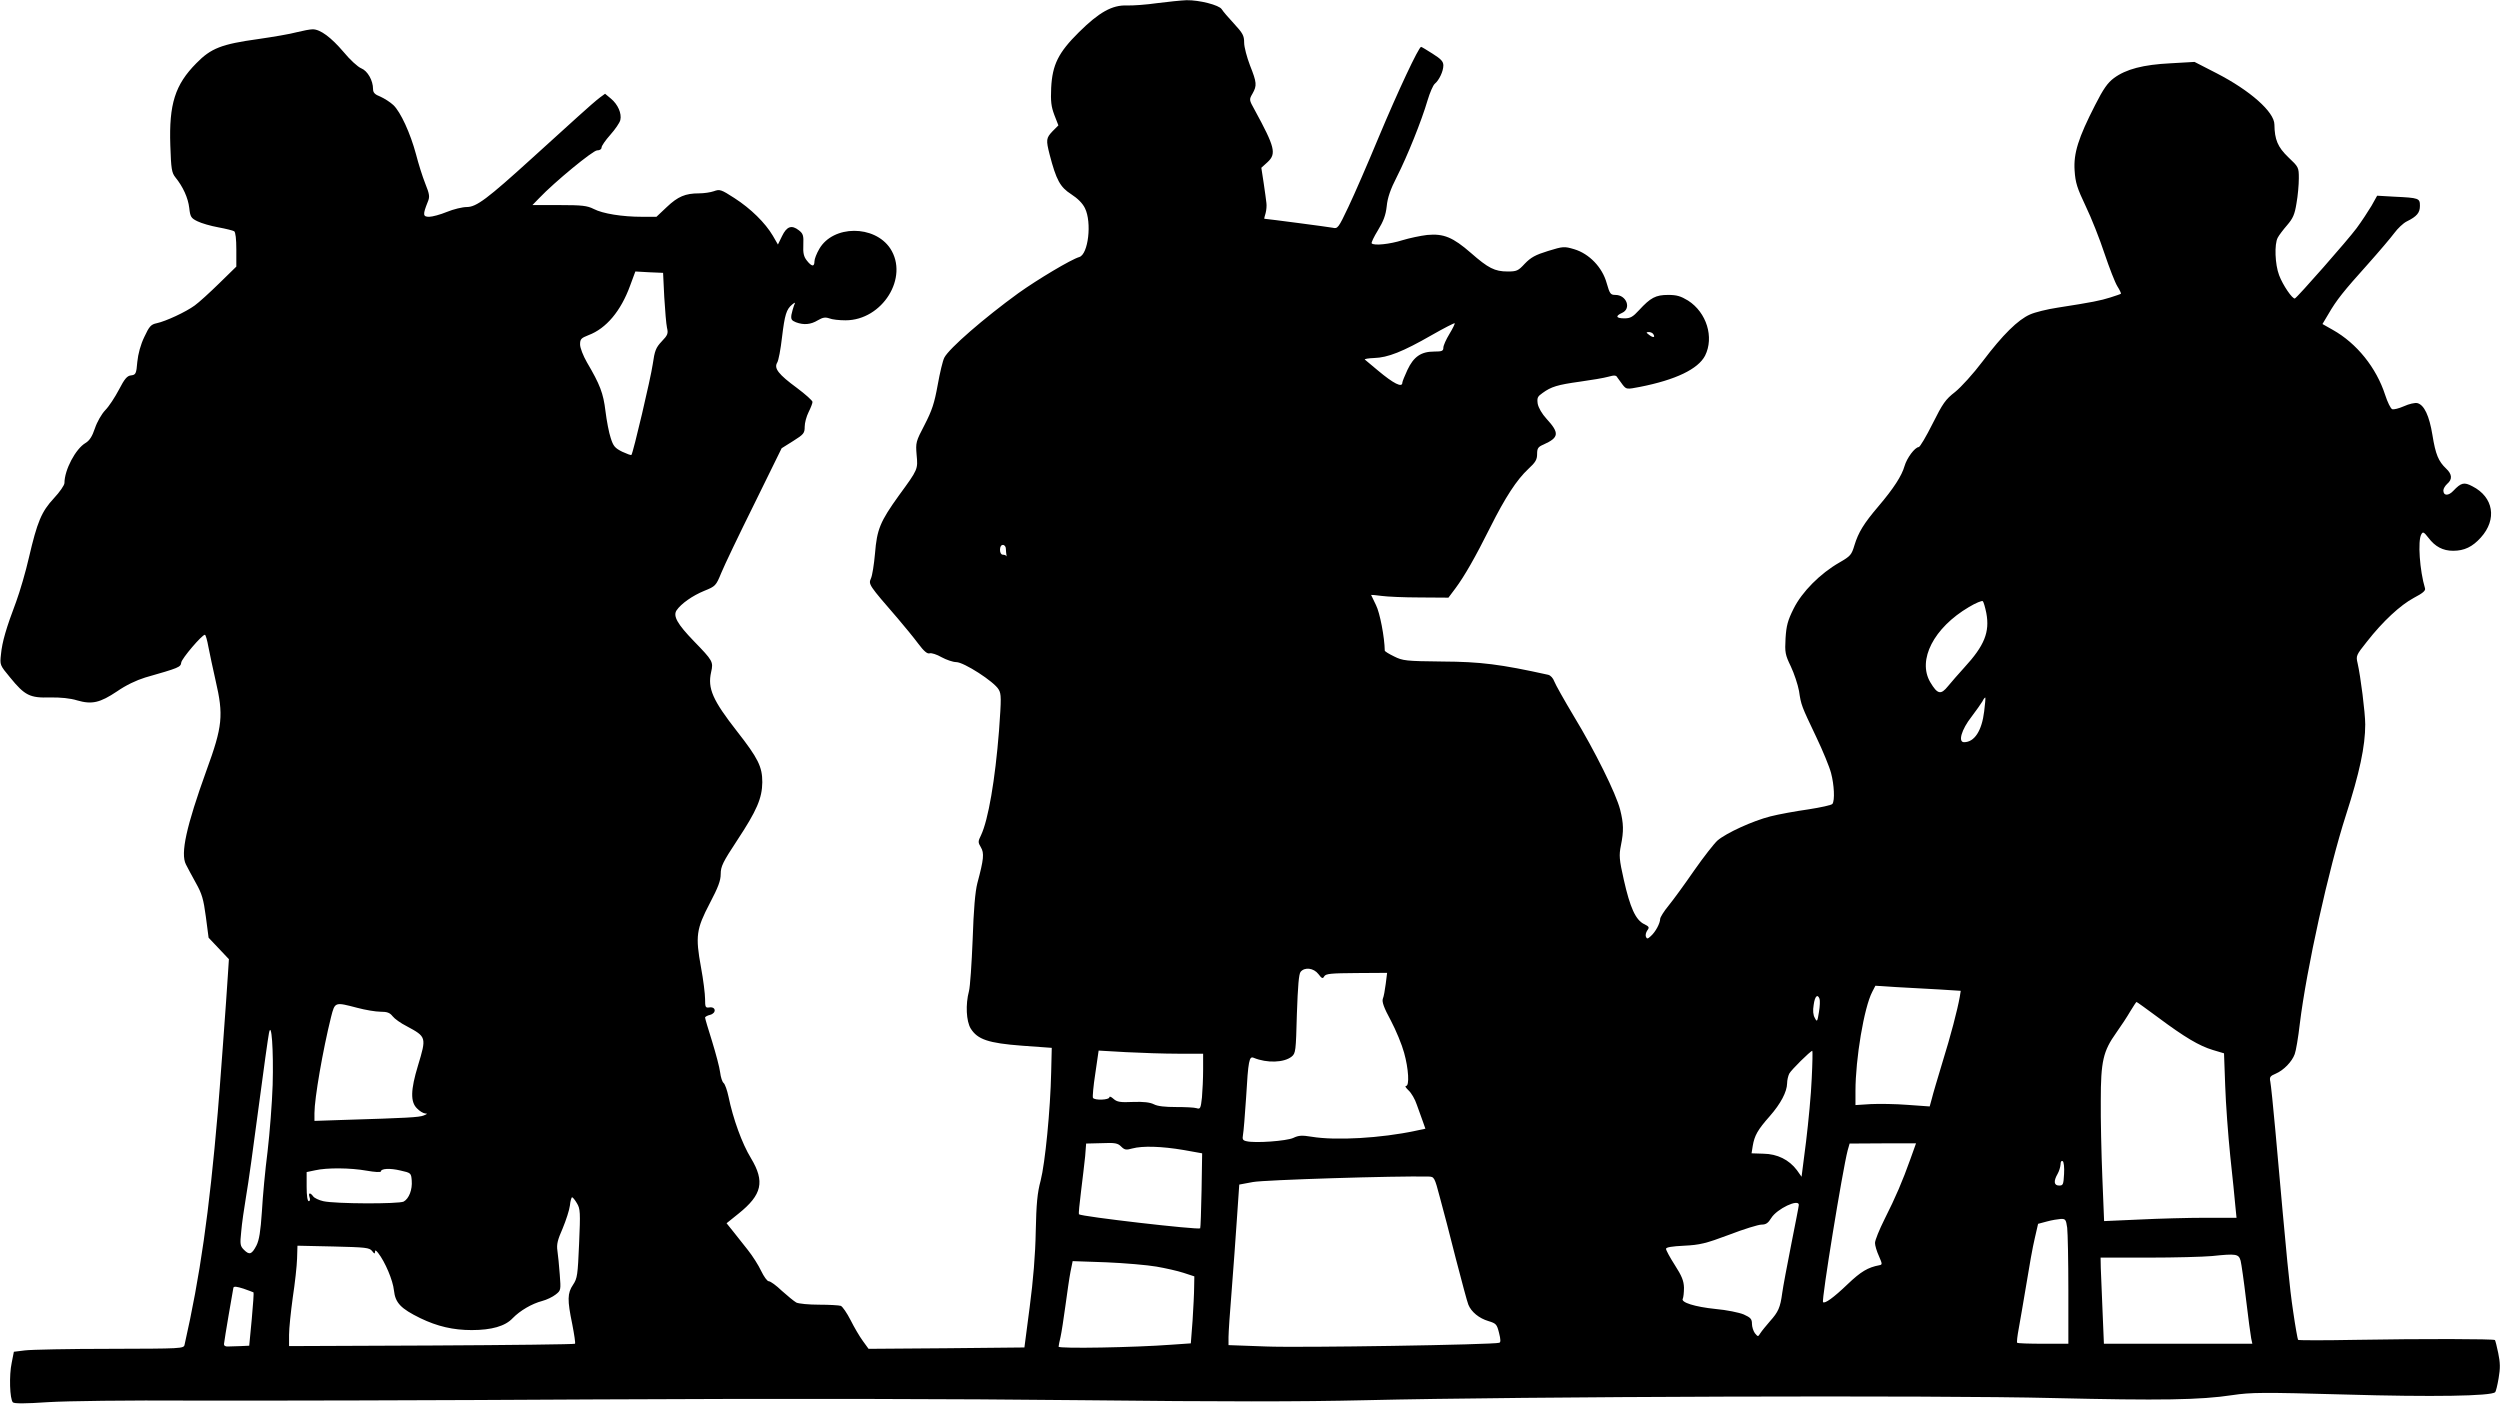
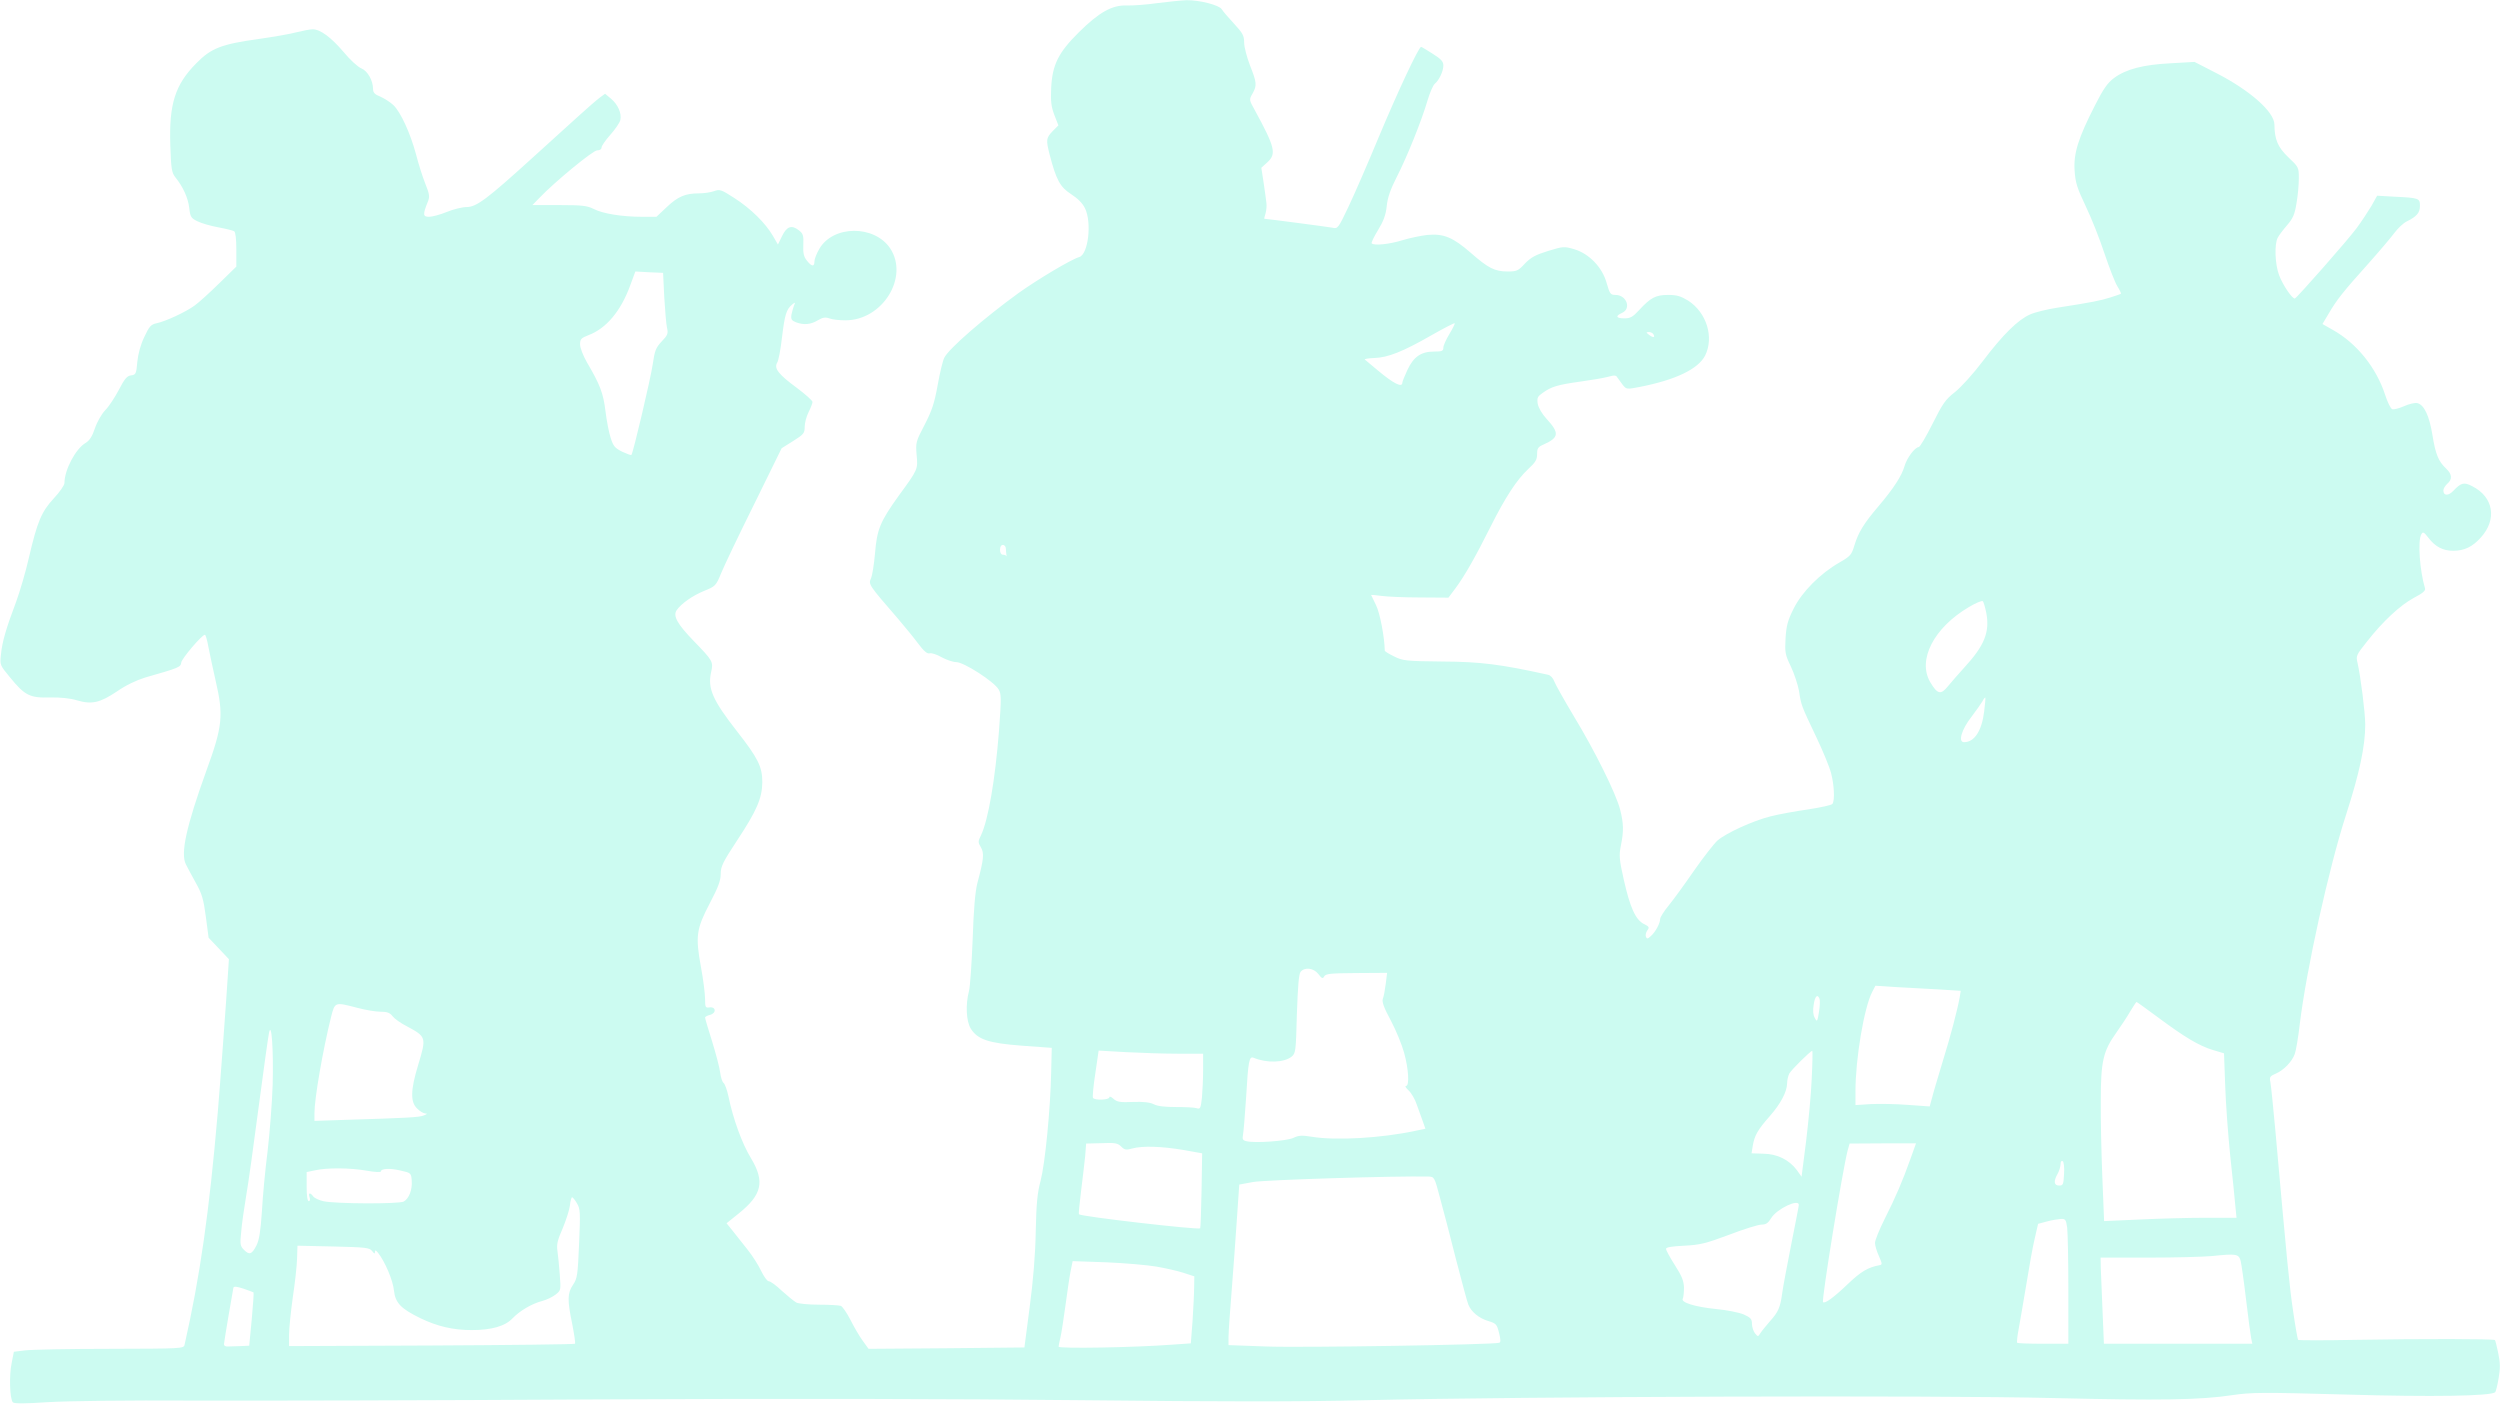
<svg xmlns="http://www.w3.org/2000/svg" version="1.0" width="1280pt" height="719pt" viewBox="0 0 1280 719" preserveAspectRatio="xMidYMid meet">
-   <g transform="translate(0,719) scale(0.1,-0.1)" fill="#000000" stroke="none">
+   <g transform="translate(0,719) scale(0.1,-0.1)" fill="#ccfbf1" stroke="none">
    <path d="M5925 7174 c-55 -8 -125 -13 -155 -12 -76 3 -143 -35 -246 -137 -105 -104 -136 -166 -142 -285 -3 -69 0 -95 16 -138 l21 -54 -30 -30 c-33 -35 -34 -44 -15 -119 34 -131 54 -167 110 -203 34 -22 59 -47 71 -72 36 -73 17 -236 -29 -250 -42 -12 -214 -115 -312 -185 -175 -127 -355 -283 -379 -330 -8 -15 -23 -78 -34 -140 -17 -94 -29 -130 -67 -204 -45 -86 -46 -91 -41 -153 7 -75 8 -74 -90 -208 -97 -135 -113 -174 -123 -298 -5 -56 -14 -114 -21 -128 -13 -30 -11 -33 138 -205 34 -40 81 -97 104 -128 30 -40 47 -54 59 -50 9 3 37 -6 61 -20 24 -13 58 -25 75 -25 39 0 194 -100 217 -140 14 -23 14 -45 2 -211 -20 -253 -55 -456 -92 -535 -16 -32 -16 -37 -1 -62 18 -30 15 -61 -18 -184 -11 -43 -19 -134 -24 -288 -5 -124 -13 -243 -19 -265 -18 -68 -14 -153 9 -191 35 -56 90 -75 263 -88 l152 -11 -3 -125 c-4 -191 -31 -466 -54 -555 -17 -63 -22 -118 -25 -260 -2 -119 -13 -250 -31 -387 l-27 -207 -399 -4 -399 -3 -29 40 c-17 23 -45 71 -63 107 -19 37 -41 69 -50 73 -9 3 -59 6 -111 6 -53 0 -105 5 -117 11 -12 7 -45 34 -74 60 -28 27 -58 49 -67 49 -8 0 -25 24 -39 53 -13 28 -44 77 -68 107 -24 30 -59 74 -76 96 l-33 41 61 49 c121 97 136 164 64 284 -46 75 -92 203 -115 315 -7 33 -18 64 -25 70 -7 5 -15 30 -18 55 -3 25 -22 96 -41 158 -20 63 -36 117 -36 122 0 4 12 11 26 14 33 9 30 43 -4 38 -20 -3 -22 1 -22 43 0 25 -9 99 -21 163 -29 159 -24 195 45 327 43 82 56 116 56 150 0 39 11 61 84 172 101 153 128 216 129 298 0 79 -21 122 -129 260 -125 160 -152 220 -133 304 12 53 9 58 -89 159 -84 87 -107 128 -88 157 23 34 81 75 142 100 57 23 60 26 87 92 15 37 91 196 169 353 l140 285 59 37 c54 34 59 40 59 73 0 20 9 53 20 75 11 22 20 45 20 52 0 7 -36 39 -80 72 -94 69 -118 100 -101 129 7 10 18 69 25 131 14 115 22 142 52 167 16 13 17 12 9 -6 -4 -11 -10 -32 -13 -47 -3 -23 1 -29 23 -38 40 -15 76 -12 112 10 26 15 38 17 59 10 14 -6 51 -10 83 -10 189 0 326 220 229 368 -81 121 -292 120 -363 -2 -14 -24 -25 -52 -25 -64 0 -29 -14 -28 -39 4 -16 20 -20 39 -18 81 2 47 -1 57 -23 74 -37 29 -62 20 -86 -30 l-21 -43 -26 45 c-39 66 -113 139 -197 193 -68 44 -75 46 -105 35 -17 -6 -51 -11 -76 -11 -70 0 -108 -16 -165 -70 l-53 -50 -73 0 c-102 0 -202 16 -248 40 -34 17 -59 20 -177 20 l-137 0 35 36 c78 82 275 244 296 244 14 0 23 6 23 15 0 8 20 37 45 65 25 28 48 62 51 75 8 34 -12 80 -48 110 l-30 25 -26 -19 c-15 -11 -66 -55 -113 -98 -47 -43 -153 -139 -235 -213 -230 -209 -285 -250 -334 -250 -22 0 -68 -11 -102 -25 -34 -14 -75 -25 -91 -25 -32 0 -33 11 -7 76 11 26 10 38 -13 95 -14 35 -35 102 -47 149 -29 108 -79 217 -116 252 -16 15 -46 34 -66 43 -29 11 -38 21 -38 39 0 44 -28 93 -60 106 -18 7 -59 45 -91 84 -64 75 -119 116 -158 116 -13 0 -50 -7 -82 -15 -32 -9 -121 -24 -197 -35 -188 -26 -242 -47 -317 -124 -109 -110 -140 -209 -133 -420 4 -121 7 -140 26 -164 39 -48 65 -105 71 -157 5 -45 9 -52 42 -68 20 -10 68 -24 107 -31 38 -7 74 -16 81 -20 7 -5 11 -40 11 -94 l0 -87 -88 -86 c-48 -47 -104 -98 -125 -113 -45 -33 -148 -81 -195 -91 -29 -6 -38 -16 -63 -70 -19 -39 -32 -87 -36 -128 -5 -61 -8 -66 -32 -69 -20 -2 -33 -17 -62 -73 -20 -38 -51 -86 -70 -105 -19 -20 -42 -60 -53 -93 -14 -42 -28 -63 -48 -75 -51 -30 -108 -138 -108 -205 0 -11 -24 -46 -54 -78 -64 -69 -85 -120 -128 -304 -16 -71 -46 -173 -65 -225 -51 -135 -72 -206 -78 -270 -6 -55 -6 -55 47 -119 75 -92 101 -105 204 -102 53 1 104 -4 139 -15 76 -22 117 -12 204 46 46 32 99 57 144 71 175 50 182 53 185 77 3 21 106 142 121 142 4 0 12 -28 18 -62 7 -35 23 -112 37 -173 41 -177 36 -233 -47 -460 -103 -286 -134 -425 -105 -481 8 -16 31 -59 51 -95 31 -55 39 -83 51 -173 l14 -107 52 -55 52 -55 -5 -77 c-6 -103 -45 -631 -52 -707 -44 -514 -91 -841 -170 -1190 -4 -20 -13 -20 -382 -21 -208 0 -404 -4 -435 -8 l-57 -7 -11 -56 c-14 -64 -10 -187 6 -203 7 -7 63 -7 180 1 100 6 404 10 744 8 316 -1 1246 1 2065 6 966 5 1838 3 2480 -4 731 -8 1113 -8 1460 0 794 19 2927 26 3515 11 554 -13 755 -10 920 15 94 14 152 15 579 3 444 -13 747 -8 766 12 4 3 12 36 18 72 9 51 8 80 -2 128 -7 35 -15 65 -17 67 -6 6 -370 7 -711 1 -160 -3 -294 -3 -297 0 -2 3 -14 68 -25 145 -19 128 -30 241 -91 925 -11 124 -23 237 -26 252 -5 23 -1 29 28 41 40 17 83 61 97 100 6 15 18 85 26 155 34 280 148 795 236 1068 70 217 99 353 99 465 0 59 -24 248 -39 313 -9 38 -8 41 47 110 82 105 172 188 241 225 46 24 61 37 57 49 -27 90 -38 243 -19 276 8 15 13 13 37 -18 34 -45 74 -66 126 -66 57 0 99 20 142 68 84 93 65 207 -43 262 -43 23 -58 19 -98 -23 -25 -27 -51 -26 -51 2 0 9 9 24 20 34 27 23 25 49 -6 78 -39 37 -54 72 -70 172 -16 98 -42 154 -77 163 -12 3 -43 -4 -69 -16 -25 -11 -52 -18 -60 -15 -8 3 -24 36 -36 73 -45 139 -145 264 -268 333 l-53 30 31 52 c41 71 77 116 201 254 58 65 119 137 136 160 17 23 45 50 63 59 53 26 68 45 68 80 0 39 -4 41 -132 47 l-87 5 -29 -52 c-17 -28 -50 -79 -76 -114 -45 -61 -303 -354 -316 -360 -12 -5 -62 68 -81 119 -21 55 -25 159 -7 192 6 12 28 41 48 64 30 35 39 55 48 112 7 38 12 96 12 128 0 56 -1 58 -54 108 -54 52 -70 90 -71 167 0 65 -125 175 -296 263 l-113 58 -122 -7 c-141 -7 -229 -30 -291 -76 -32 -24 -54 -55 -96 -138 -86 -168 -111 -247 -105 -335 4 -63 13 -90 57 -183 29 -60 72 -169 96 -242 25 -74 54 -149 66 -168 12 -19 20 -36 18 -38 -2 -2 -26 -10 -54 -19 -51 -16 -89 -24 -269 -52 -54 -8 -118 -24 -142 -35 -62 -27 -140 -104 -242 -239 -49 -65 -111 -133 -142 -158 -49 -38 -63 -58 -115 -162 -33 -66 -65 -120 -71 -120 -20 -1 -61 -56 -73 -98 -14 -49 -55 -113 -134 -206 -75 -88 -102 -133 -122 -198 -15 -50 -20 -56 -77 -89 -98 -56 -192 -150 -235 -237 -30 -60 -37 -87 -41 -151 -4 -72 -2 -84 27 -144 17 -36 36 -93 42 -126 11 -74 12 -75 88 -235 34 -71 68 -154 76 -185 16 -60 20 -140 7 -158 -4 -6 -59 -18 -123 -28 -64 -9 -152 -25 -195 -36 -90 -23 -224 -84 -270 -123 -17 -15 -71 -84 -120 -154 -49 -71 -108 -152 -131 -180 -24 -29 -43 -60 -43 -68 0 -22 -24 -67 -48 -88 -16 -15 -20 -15 -25 -3 -3 8 0 22 7 32 12 16 10 20 -17 33 -43 22 -71 84 -103 226 -24 106 -25 126 -15 176 15 74 14 113 -4 184 -21 82 -129 300 -237 478 -49 82 -94 162 -100 178 -6 17 -19 31 -31 34 -244 54 -347 67 -542 68 -188 2 -203 4 -247 26 -27 13 -48 26 -48 30 -1 68 -25 194 -45 233 -14 28 -25 51 -25 52 0 1 24 -1 53 -5 28 -4 117 -8 197 -8 l146 -1 36 48 c46 62 101 158 178 312 77 154 136 244 195 299 37 34 45 48 45 76 0 30 5 37 33 49 80 36 82 59 15 132 -23 25 -41 56 -45 77 -4 30 -1 37 25 55 44 32 76 42 192 58 58 8 123 19 144 25 32 9 41 8 47 -4 5 -7 17 -24 27 -37 19 -24 21 -24 88 -11 183 36 298 91 334 160 47 94 8 221 -87 282 -38 23 -58 29 -102 29 -64 0 -90 -14 -149 -78 -32 -35 -45 -42 -75 -42 -43 0 -48 12 -12 28 49 22 23 92 -34 92 -25 0 -29 5 -45 61 -22 80 -89 150 -166 173 -51 15 -56 15 -134 -9 -65 -20 -88 -33 -119 -65 -34 -37 -42 -40 -88 -40 -66 0 -99 17 -188 95 -92 80 -139 100 -224 92 -34 -4 -91 -16 -127 -27 -63 -20 -145 -29 -157 -16 -3 3 11 33 32 67 28 46 40 77 45 123 4 43 19 87 52 151 53 104 127 288 157 391 12 40 28 77 37 85 22 18 44 64 44 94 0 20 -12 33 -55 60 -30 19 -56 35 -59 35 -12 0 -119 -228 -216 -460 -56 -135 -126 -296 -156 -359 -52 -110 -55 -113 -81 -107 -20 4 -332 45 -350 46 -1 0 2 13 7 29 4 15 6 39 4 52 -1 13 -8 59 -14 102 l-12 78 32 29 c46 43 38 76 -66 267 -29 52 -29 53 -11 84 23 41 22 56 -13 144 -16 42 -30 94 -30 117 0 36 -7 48 -52 97 -29 31 -57 64 -63 74 -13 21 -114 47 -180 46 -27 -1 -95 -8 -150 -15z m-2524 -1505 c4 -68 10 -139 14 -157 7 -29 4 -38 -27 -70 -30 -32 -36 -47 -46 -117 -10 -70 -100 -453 -109 -464 -2 -3 -23 5 -47 16 -38 19 -46 29 -59 70 -9 26 -21 89 -27 138 -11 92 -28 136 -95 250 -19 33 -35 74 -35 91 0 28 5 33 43 48 91 34 166 124 213 253 l27 73 71 -4 71 -3 6 -124z m4020 -189 c-17 -28 -31 -59 -31 -70 0 -17 -7 -20 -47 -20 -67 0 -105 -26 -137 -94 -14 -30 -26 -60 -26 -65 0 -28 -45 -5 -125 62 -33 28 -63 53 -67 56 -4 3 18 7 48 8 69 2 146 32 294 117 63 36 116 63 118 61 2 -2 -10 -27 -27 -55z m1044 -1 c11 -17 0 -20 -21 -4 -17 13 -17 14 -2 15 9 0 20 -5 23 -11z m-3315 -1098 c0 -11 2 -25 3 -33 2 -7 2 -10 0 -5 -3 4 -11 7 -19 7 -8 0 -14 10 -14 25 0 16 6 25 15 25 8 0 15 -9 15 -19z m5020 -330 c18 -97 -9 -166 -113 -279 -29 -32 -66 -74 -83 -95 -37 -46 -54 -42 -91 20 -67 114 18 279 198 385 35 21 67 34 71 30 4 -4 12 -31 18 -61z m-11 -503 c-12 -100 -50 -158 -103 -158 -32 0 -13 65 38 130 24 32 49 67 56 79 6 13 13 21 15 19 1 -1 -1 -33 -6 -70z m-3409 -1345 c18 -24 23 -25 30 -12 8 14 34 16 166 17 l156 1 -7 -56 c-4 -31 -10 -66 -15 -77 -5 -15 5 -45 41 -111 26 -49 57 -124 68 -165 23 -82 28 -170 10 -170 -7 0 -1 -10 13 -23 14 -13 33 -45 42 -73 10 -27 24 -66 31 -86 l13 -37 -52 -11 c-173 -37 -406 -51 -531 -30 -49 8 -66 7 -93 -6 -34 -16 -197 -28 -240 -17 -19 4 -22 10 -18 32 3 14 10 100 16 191 11 191 16 214 39 204 68 -28 155 -25 194 6 21 17 22 28 27 218 5 144 10 205 19 216 21 26 67 20 91 -11z m3179 -79 l110 -7 -5 -31 c-12 -67 -46 -198 -89 -336 -24 -80 -49 -163 -54 -185 l-11 -40 -112 8 c-62 5 -148 6 -190 4 l-78 -5 0 72 c0 165 44 428 86 508 l16 31 109 -7 c60 -3 158 -9 218 -12z m-613 -48 c3 -8 2 -39 -3 -68 -8 -50 -10 -52 -21 -30 -9 15 -11 38 -6 67 6 45 20 58 30 31z m1733 -95 c137 -102 211 -146 281 -167 l57 -17 6 -166 c3 -91 15 -254 26 -361 12 -107 23 -222 26 -255 l6 -60 -158 0 c-87 0 -239 -4 -339 -9 l-181 -8 -9 223 c-5 123 -9 301 -8 394 0 201 12 253 79 347 25 35 57 84 72 110 16 26 30 48 32 48 2 0 52 -36 110 -79z m-9220 49 c41 -11 95 -20 119 -20 34 0 48 -5 62 -23 10 -13 42 -36 72 -51 102 -55 102 -56 58 -202 -38 -125 -39 -186 -5 -219 13 -14 32 -25 42 -26 13 0 11 -3 -7 -10 -24 -10 -85 -13 -412 -23 l-148 -5 0 40 c0 75 43 323 85 492 20 78 19 77 134 47z m-433 -395 c-3 -93 -15 -246 -26 -340 -12 -93 -25 -232 -29 -307 -7 -104 -14 -147 -28 -175 -24 -46 -36 -50 -64 -22 -19 19 -21 28 -14 93 3 39 15 121 25 181 11 61 39 265 64 455 25 190 49 361 53 380 13 69 24 -87 19 -265z m4637 160 l127 0 0 -81 c0 -45 -3 -109 -6 -143 -6 -56 -9 -61 -27 -55 -12 4 -59 6 -106 6 -56 0 -94 4 -113 14 -20 10 -53 14 -107 12 -66 -3 -82 0 -100 16 -12 11 -21 14 -21 8 0 -14 -76 -17 -84 -3 -3 4 2 61 12 125 l17 117 140 -8 c77 -4 197 -8 268 -8z m3243 -127 c-3 -79 -17 -224 -29 -323 l-23 -180 -24 34 c-40 53 -100 83 -171 84 l-61 2 6 38 c9 53 25 82 87 152 57 65 88 125 89 168 0 16 5 38 11 50 10 19 107 115 118 117 2 0 1 -64 -3 -142z m-3536 -348 c18 -18 26 -19 58 -10 52 14 150 11 262 -8 l95 -17 -3 -190 c-2 -104 -5 -191 -7 -194 -9 -9 -610 60 -621 72 -2 2 3 55 11 118 8 62 17 143 21 179 l5 65 80 2 c68 3 82 0 99 -17z m4070 16 c0 -1 -13 -37 -29 -81 -40 -112 -75 -194 -132 -307 -27 -54 -49 -108 -49 -122 0 -13 9 -43 20 -67 18 -41 18 -44 2 -47 -58 -11 -94 -32 -162 -97 -73 -70 -117 -101 -126 -92 -9 9 100 677 126 777 l10 35 170 1 c93 0 170 0 170 0z m758 -157 c-3 -54 -5 -59 -25 -59 -27 0 -30 22 -8 60 8 14 14 35 15 48 0 14 4 20 11 17 6 -4 9 -32 7 -66z m-8690 17 c39 -7 72 -9 72 -4 0 15 46 18 100 5 54 -12 55 -13 58 -51 4 -47 -14 -93 -41 -108 -25 -13 -352 -12 -412 2 -22 5 -45 16 -51 24 -16 22 -27 20 -19 -4 4 -11 2 -20 -4 -20 -7 0 -11 28 -11 74 l0 75 43 9 c61 14 181 13 265 -2z m5494 -136 c16 -58 53 -199 82 -315 30 -115 58 -221 64 -235 15 -37 55 -70 103 -84 39 -12 43 -16 54 -60 9 -35 9 -49 1 -51 -28 -10 -1022 -26 -1193 -19 l-193 7 0 41 c0 22 7 129 16 236 8 107 21 274 27 370 l12 175 70 13 c57 11 733 32 900 28 28 -1 30 -3 57 -106z m-4418 -31 c17 -28 18 -46 11 -206 -7 -162 -9 -178 -31 -211 -29 -43 -30 -77 -4 -202 10 -52 17 -97 14 -100 -3 -3 -334 -7 -735 -9 l-729 -3 0 58 c0 33 9 118 19 191 11 72 21 162 22 199 l2 66 184 -4 c167 -4 184 -6 198 -23 11 -15 15 -16 15 -5 0 11 4 10 16 -5 36 -46 76 -141 81 -192 7 -64 35 -93 135 -142 87 -42 168 -61 263 -61 102 0 172 20 210 61 38 39 98 74 151 88 23 6 54 21 69 33 27 21 27 23 21 102 -3 45 -9 100 -12 122 -5 33 1 56 27 115 17 41 34 93 37 117 2 23 8 42 11 42 4 0 15 -14 25 -31z m6256 -8 c0 -6 -18 -97 -39 -203 -21 -106 -42 -218 -46 -248 -10 -75 -20 -97 -63 -145 -20 -23 -42 -50 -49 -61 -12 -19 -12 -19 -28 0 -8 11 -15 33 -15 48 0 25 -7 32 -42 48 -24 10 -88 23 -144 28 -107 11 -180 34 -168 53 3 6 6 31 6 56 -1 35 -11 60 -47 116 -25 39 -45 76 -45 83 0 8 30 13 93 16 80 4 110 11 230 56 75 29 150 52 166 52 23 0 34 8 50 34 29 47 141 100 141 67z m1374 -117 c3 -26 6 -170 6 -320 l0 -274 -128 0 c-71 0 -131 2 -134 5 -3 3 1 36 8 73 7 37 24 139 39 227 14 88 33 194 43 235 l17 74 45 12 c25 7 57 12 71 13 24 1 27 -3 33 -45z m888 -169 c4 -16 17 -106 28 -200 11 -93 23 -182 26 -197 l6 -28 -380 0 -380 0 -7 168 c-4 92 -8 191 -9 220 l-1 53 245 0 c135 0 281 4 325 8 125 13 137 11 147 -24z m-5551 -30 c46 -8 109 -22 139 -32 l55 -18 -1 -55 c0 -30 -4 -107 -8 -171 l-9 -117 -101 -7 c-185 -14 -576 -21 -576 -10 0 6 5 28 10 50 5 22 16 94 25 160 9 66 20 144 26 174 l11 54 173 -6 c94 -4 210 -14 256 -22z m-4623 -132 c2 0 -2 -62 -9 -137 l-13 -136 -43 -2 c-24 -1 -53 -2 -65 -2 -15 -1 -22 4 -21 14 2 22 45 273 48 287 3 8 17 6 52 -5 26 -9 49 -18 51 -19z" />
  </g>
</svg>
